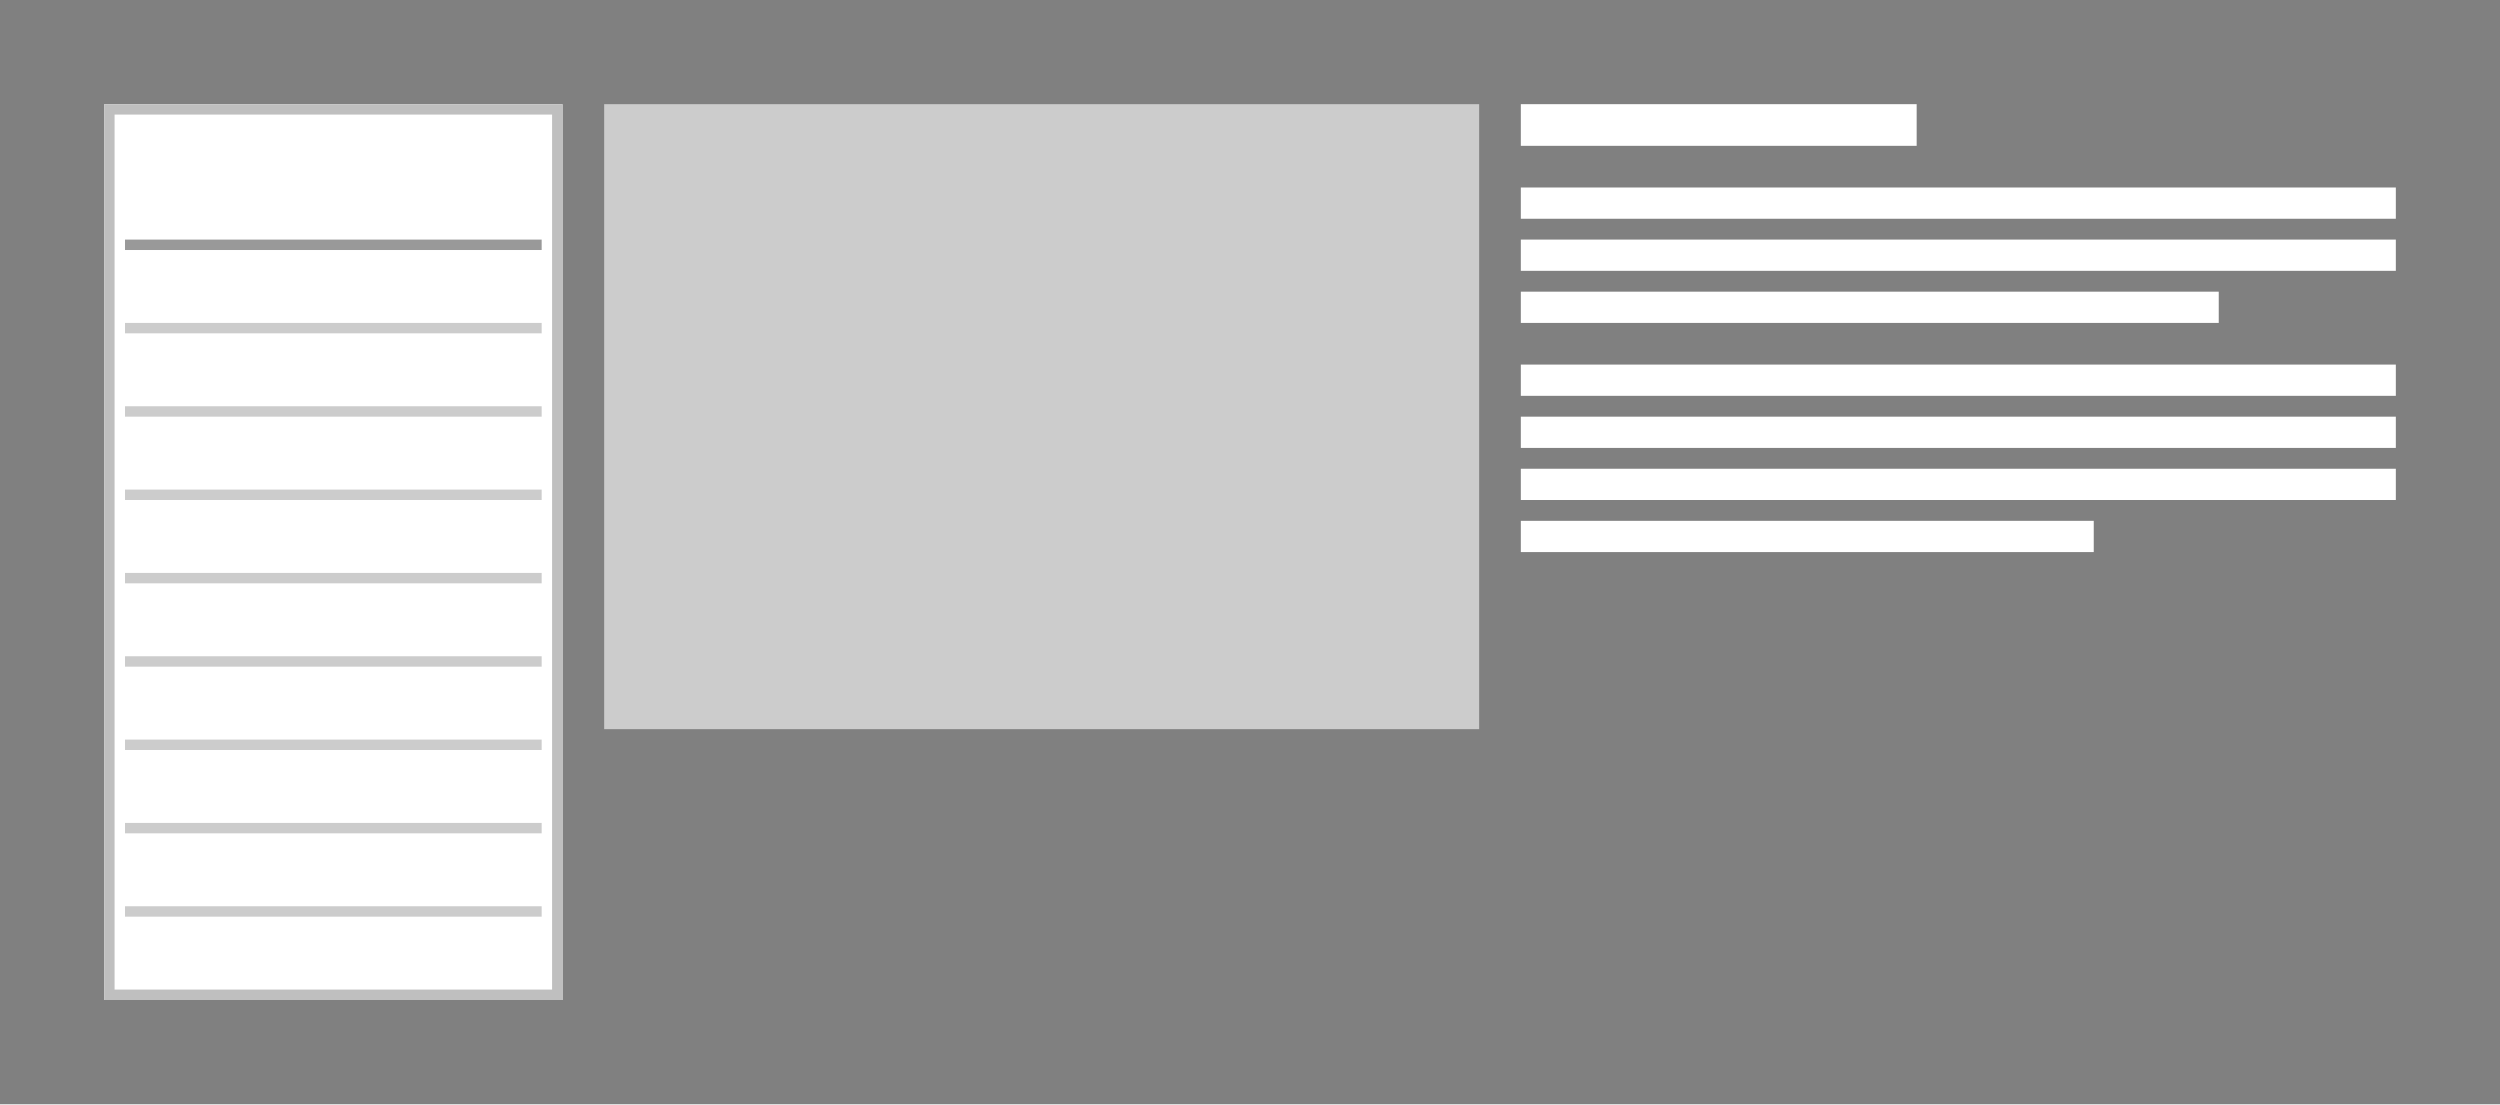
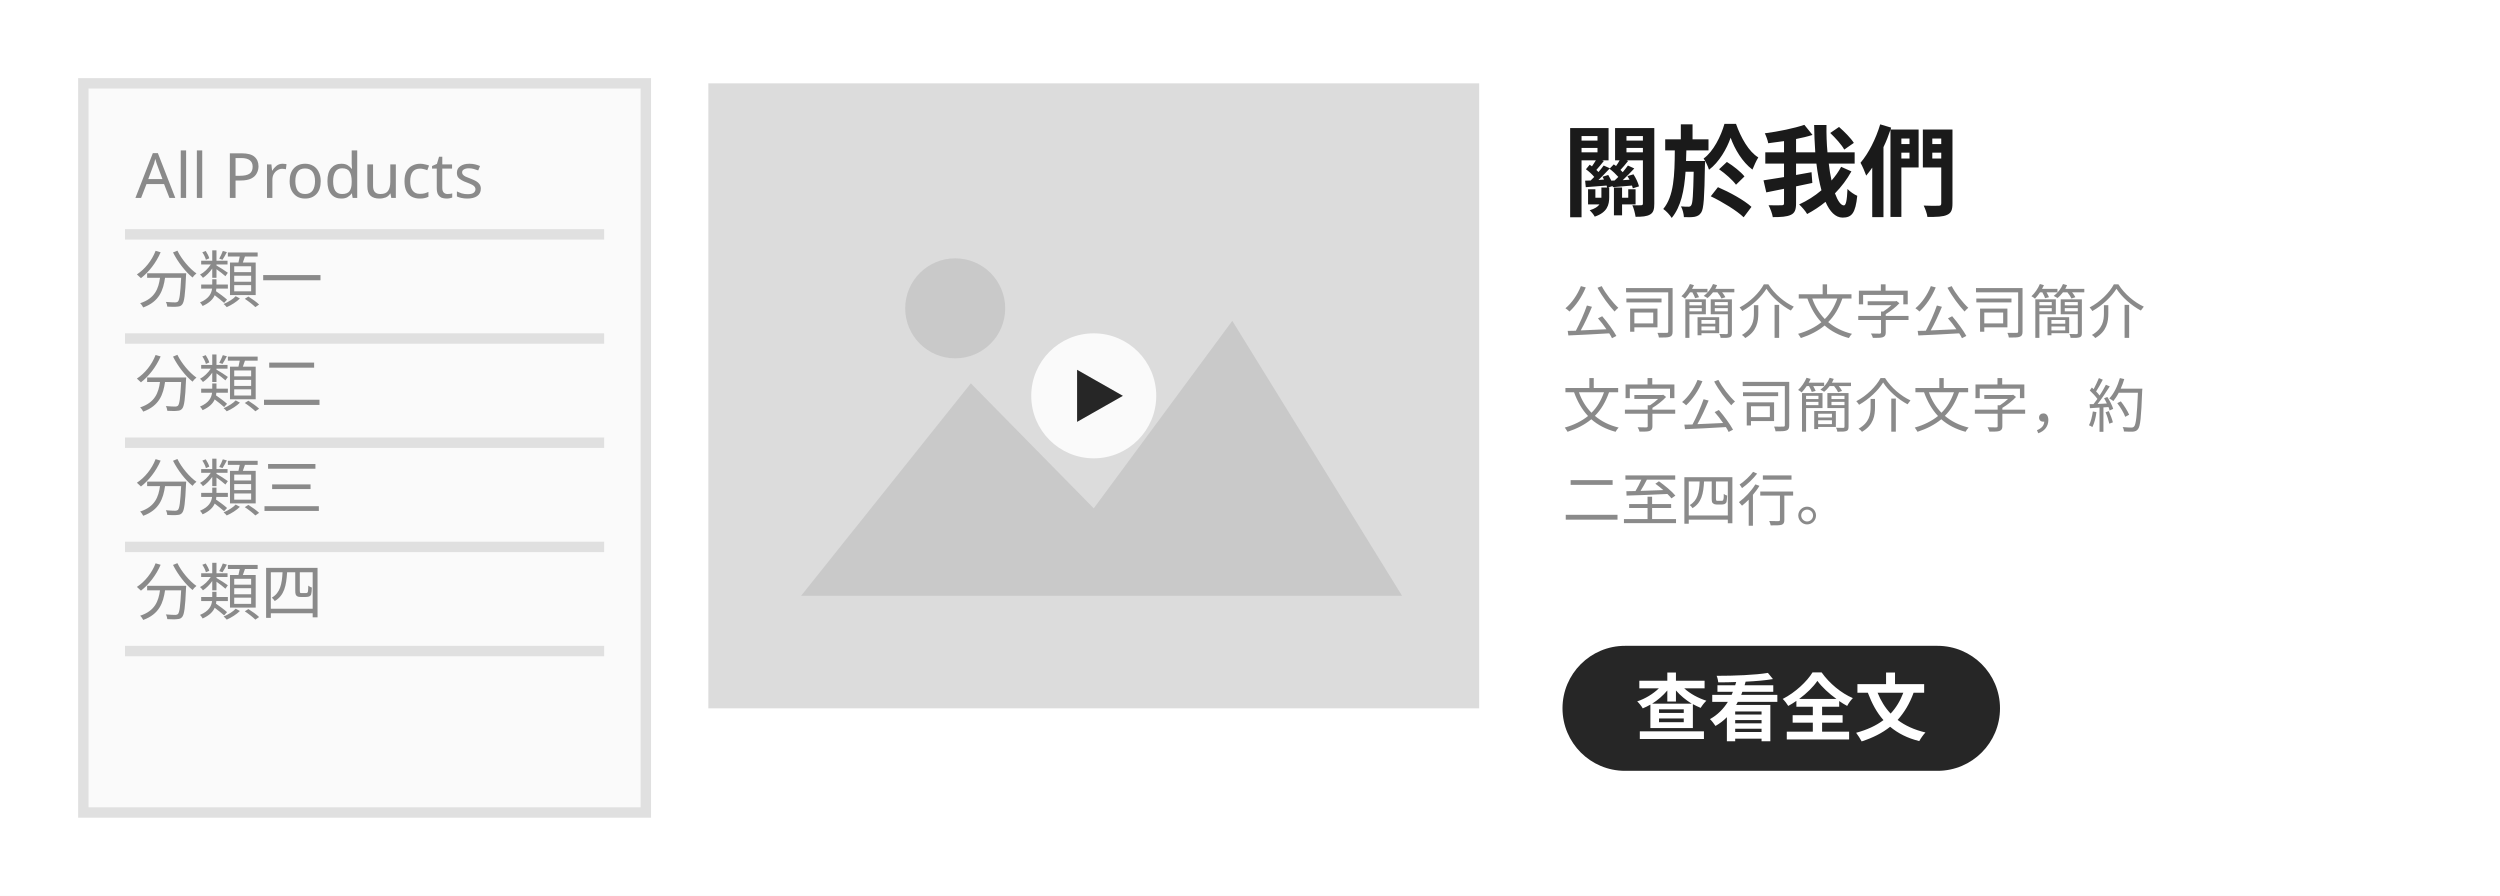
- <svg xmlns="http://www.w3.org/2000/svg" width="100%" height="100%" viewBox="0 0 240 106" version="1.1" xml:space="preserve" style="fill-rule:evenodd;clip-rule:evenodd;stroke-linejoin:round;stroke-miterlimit:2;">
-   <g transform="matrix(1,0,0,1,0,-726)">
-     <g id="contactUs">
-         </g>
-     <g id="aboutUsIcon">
-         </g>
-     <g id="aboutUsTree" transform="matrix(1,0,0,1,0,720)">
-       <g transform="matrix(2.42424,0,0,0.731034,-53.3333,-10.8138)">
-         <rect x="22" y="23" width="99" height="145" style="fill:rgb(128,128,128);" />
-       </g>
-       <g transform="matrix(0.935252,0,0,1,132.906,-41)">
-         <g transform="matrix(3.09708,0,0,1.5,-29.3592,-311.5)">
-           <rect x="14" y="251" width="29" height="2" style="fill:white;" />
-         </g>
-         <g transform="matrix(3.09708,0,0,1.5,-29.3592,-306.5)">
-           <rect x="14" y="251" width="29" height="2" style="fill:white;" />
-         </g>
-         <g transform="matrix(2.47029,0,0,1.5,-20.5841,-301.5)">
-           <rect x="14" y="251" width="29" height="2" style="fill:white;" />
-         </g>
-         <g transform="matrix(3.09708,0,0,1.5,-29.3592,-294.5)">
-           <rect x="14" y="251" width="29" height="2" style="fill:white;" />
-         </g>
-         <g transform="matrix(3.09708,0,0,1.5,-29.3592,-289.5)">
-           <rect x="14" y="251" width="29" height="2" style="fill:white;" />
-         </g>
-         <g transform="matrix(3.09708,0,0,1.5,-29.3592,-284.5)">
-           <rect x="14" y="251" width="29" height="2" style="fill:white;" />
-         </g>
-         <g transform="matrix(2.02785,0,0,1.5,-14.3899,-279.5)">
-           <rect x="14" y="251" width="29" height="2" style="fill:white;" />
-         </g>
-         <g transform="matrix(1.40106,0,0,2,-5.61485,-445)">
-           <rect x="14" y="251" width="29" height="2" style="fill:white;" />
-         </g>
-       </g>
-       <g transform="matrix(1.75,0,0,1.25,37,6)">
-         <rect x="12" y="8" width="48" height="48" style="fill:rgb(204,204,204);" />
-       </g>
-       <g id="tree" transform="matrix(1,0,0,1,-3.90799e-14,10)">
-         <g transform="matrix(0.444444,0,0,0.593103,0.222222,-7.64138)">
-           <rect x="22" y="23" width="99" height="145" style="fill:white;" />
-           <path d="M121,23L22,23L22,168L121,168L121,23ZM24.25,24.686L24.25,166.314L118.75,166.314L118.75,24.686L24.25,24.686Z" style="fill:rgb(191,191,191);" />
-         </g>
-         <g transform="matrix(1.25,0,0,1,-5.5,0)">
-           <g transform="matrix(1,0,0,0.166667,-7.10543e-15,-101.333)">
-             <rect x="14" y="770" width="32" height="6" style="fill:rgb(204,204,204);" />
-           </g>
-           <g transform="matrix(1,0,0,0.166667,-1.06581e-14,-93.3333)">
-             <rect x="14" y="770" width="32" height="6" style="fill:rgb(204,204,204);" />
-           </g>
-           <g transform="matrix(1,0,0,0.166667,-1.42109e-14,-85.3333)">
-             <rect x="14" y="770" width="32" height="6" style="fill:rgb(204,204,204);" />
-           </g>
-           <g transform="matrix(1,0,0,0.166667,-1.77636e-14,-77.3333)">
-             <rect x="14" y="770" width="32" height="6" style="fill:rgb(204,204,204);" />
-           </g>
-           <g transform="matrix(1,0,0,0.166667,-2.13163e-14,-69.3333)">
-             <rect x="14" y="770" width="32" height="6" style="fill:rgb(204,204,204);" />
-           </g>
-           <g transform="matrix(1,0,0,0.166667,-2.4869e-14,-61.3333)">
-             <rect x="14" y="770" width="32" height="6" style="fill:rgb(204,204,204);" />
-           </g>
-           <g transform="matrix(1,0,0,0.166667,-2.84217e-14,-53.3333)">
-             <rect x="14" y="770" width="32" height="6" style="fill:rgb(204,204,204);" />
-           </g>
-           <g transform="matrix(1,0,0,0.166667,-3.19744e-14,-45.3333)">
-             <rect x="14" y="770" width="32" height="6" style="fill:rgb(204,204,204);" />
-           </g>
-           <g transform="matrix(1,0,0,0.166667,-7.10543e-15,-109.333)">
-             <rect x="14" y="770" width="32" height="6" style="fill:rgb(153,153,153);" />
-           </g>
-         </g>
-       </g>
-     </g>
-     <g transform="matrix(0.935252,0,0,1,90.9065,600)">
-       <g id="aboutUs">
-             </g>
-     </g>
-     <g id="news">
-         </g>
-     <g id="newsSlide">
-         </g>
-     <g transform="matrix(1,0,0,1,6,211)">
-       <g id="iStage">
-             </g>
-     </g>
-     <g id="bigBannerTree" transform="matrix(1,0,0,1,0,100)">
-       <g id="tree1">
-             </g>
-     </g>
-     <g id="bigBanner">
-         </g>
-   </g>
+ <svg xmlns="http://www.w3.org/2000/svg" width="100%" height="100%" viewBox="0 0 240 86" version="1.1">
+   <rect x="0" y="0" width="240" height="86" fill="#ffffff" />
+   <rect x="8" y="8" width="54" height="70" rx="0" fill="#fafafa" stroke="#e0e0e0" stroke-width="1" />
+   <text x="13" y="19" font-family="'Noto Sans TC','Microsoft JhengHei','PingFang TC',sans-serif" font-size="6" fill="#8a8a8a" font-weight="normal" text-anchor="start">All Products</text>
+   <rect x="12" y="22" width="46" height="1" rx="0" fill="#e0e0e0" />
+   <text x="13" y="29" font-family="'Noto Sans TC','Microsoft JhengHei','PingFang TC',sans-serif" font-size="6" fill="#8a8a8a" font-weight="normal" text-anchor="start">分類一</text>
+   <rect x="12" y="32" width="46" height="1" rx="0" fill="#e0e0e0" />
+   <text x="13" y="39" font-family="'Noto Sans TC','Microsoft JhengHei','PingFang TC',sans-serif" font-size="6" fill="#8a8a8a" font-weight="normal" text-anchor="start">分類二</text>
+   <rect x="12" y="42" width="46" height="1" rx="0" fill="#e0e0e0" />
+   <text x="13" y="49" font-family="'Noto Sans TC','Microsoft JhengHei','PingFang TC',sans-serif" font-size="6" fill="#8a8a8a" font-weight="normal" text-anchor="start">分類三</text>
+   <rect x="12" y="52" width="46" height="1" rx="0" fill="#e0e0e0" />
+   <text x="13" y="59" font-family="'Noto Sans TC','Microsoft JhengHei','PingFang TC',sans-serif" font-size="6" fill="#8a8a8a" font-weight="normal" text-anchor="start">分類四</text>
+   <rect x="12" y="62" width="46" height="1" rx="0" fill="#e0e0e0" />
+   <rect x="68" y="8" width="74" height="60" rx="0" fill="#dcdcdc" />
+   <circle cx="91.7" cy="29.6" r="4.8" fill="#c9c9c9" />
+   <path d="M76.9 57.2 L93.2 36.8 L105.0 48.8 L118.3 30.8 L134.6 57.2 Z" fill="#c9c9c9" />
+   <circle cx="105" cy="38" r="6" fill="#ffffff" fill-opacity=".85" />
+   <path d="M103.4 35.5 L103.4 40.5 L107.8 38.0 Z" fill="#262626" />
+   <text x="150" y="20" font-family="'Noto Sans TC','Microsoft JhengHei','PingFang TC',sans-serif" font-size="9.5" fill="#1a1a1a" font-weight="bold" text-anchor="start">關於我們</text>
+   <text x="150" y="32" font-family="'Noto Sans TC','Microsoft JhengHei','PingFang TC',sans-serif" font-size="5.6" fill="#8a8a8a" font-weight="normal" text-anchor="start">公司簡介文字公司簡介</text>
+   <text x="150" y="41" font-family="'Noto Sans TC','Microsoft JhengHei','PingFang TC',sans-serif" font-size="5.6" fill="#8a8a8a" font-weight="normal" text-anchor="start">文字公司簡介文字，約</text>
+   <text x="150" y="50" font-family="'Noto Sans TC','Microsoft JhengHei','PingFang TC',sans-serif" font-size="5.6" fill="#8a8a8a" font-weight="normal" text-anchor="start">二至四行。</text>
+   <rect x="150" y="62" width="42" height="12" rx="6.0" fill="#262626" />
+   <text x="171.0" y="70.52" font-family="'Noto Sans TC','Microsoft JhengHei','PingFang TC',sans-serif" font-size="7" fill="#ffffff" font-weight="bold" text-anchor="middle">查看全文</text>
</svg>
